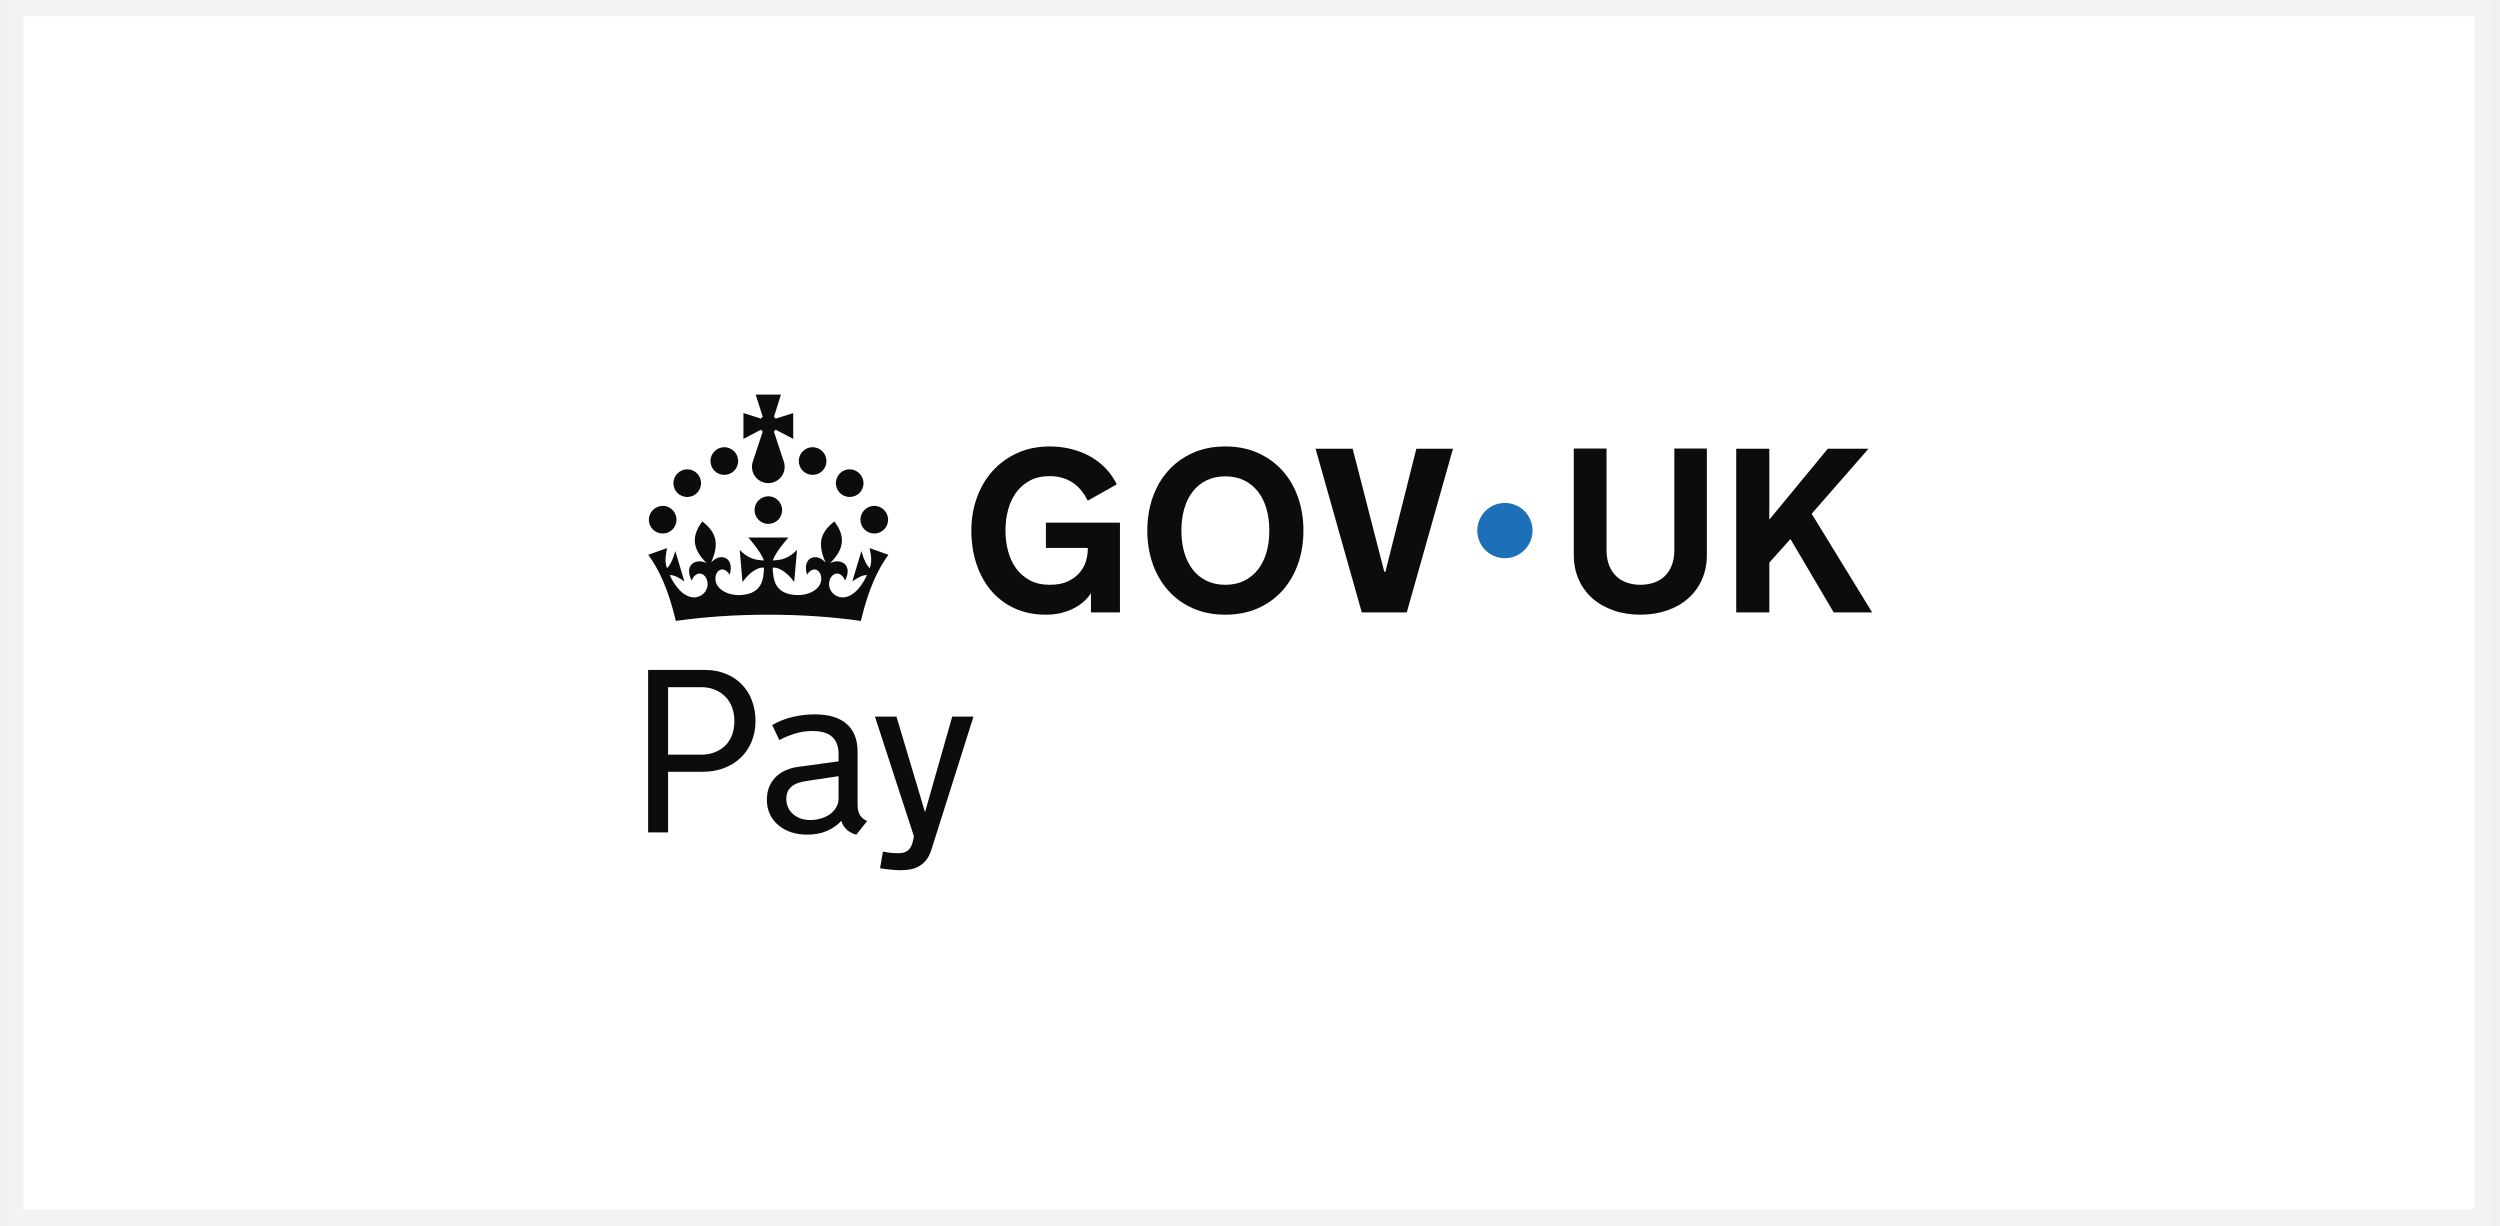
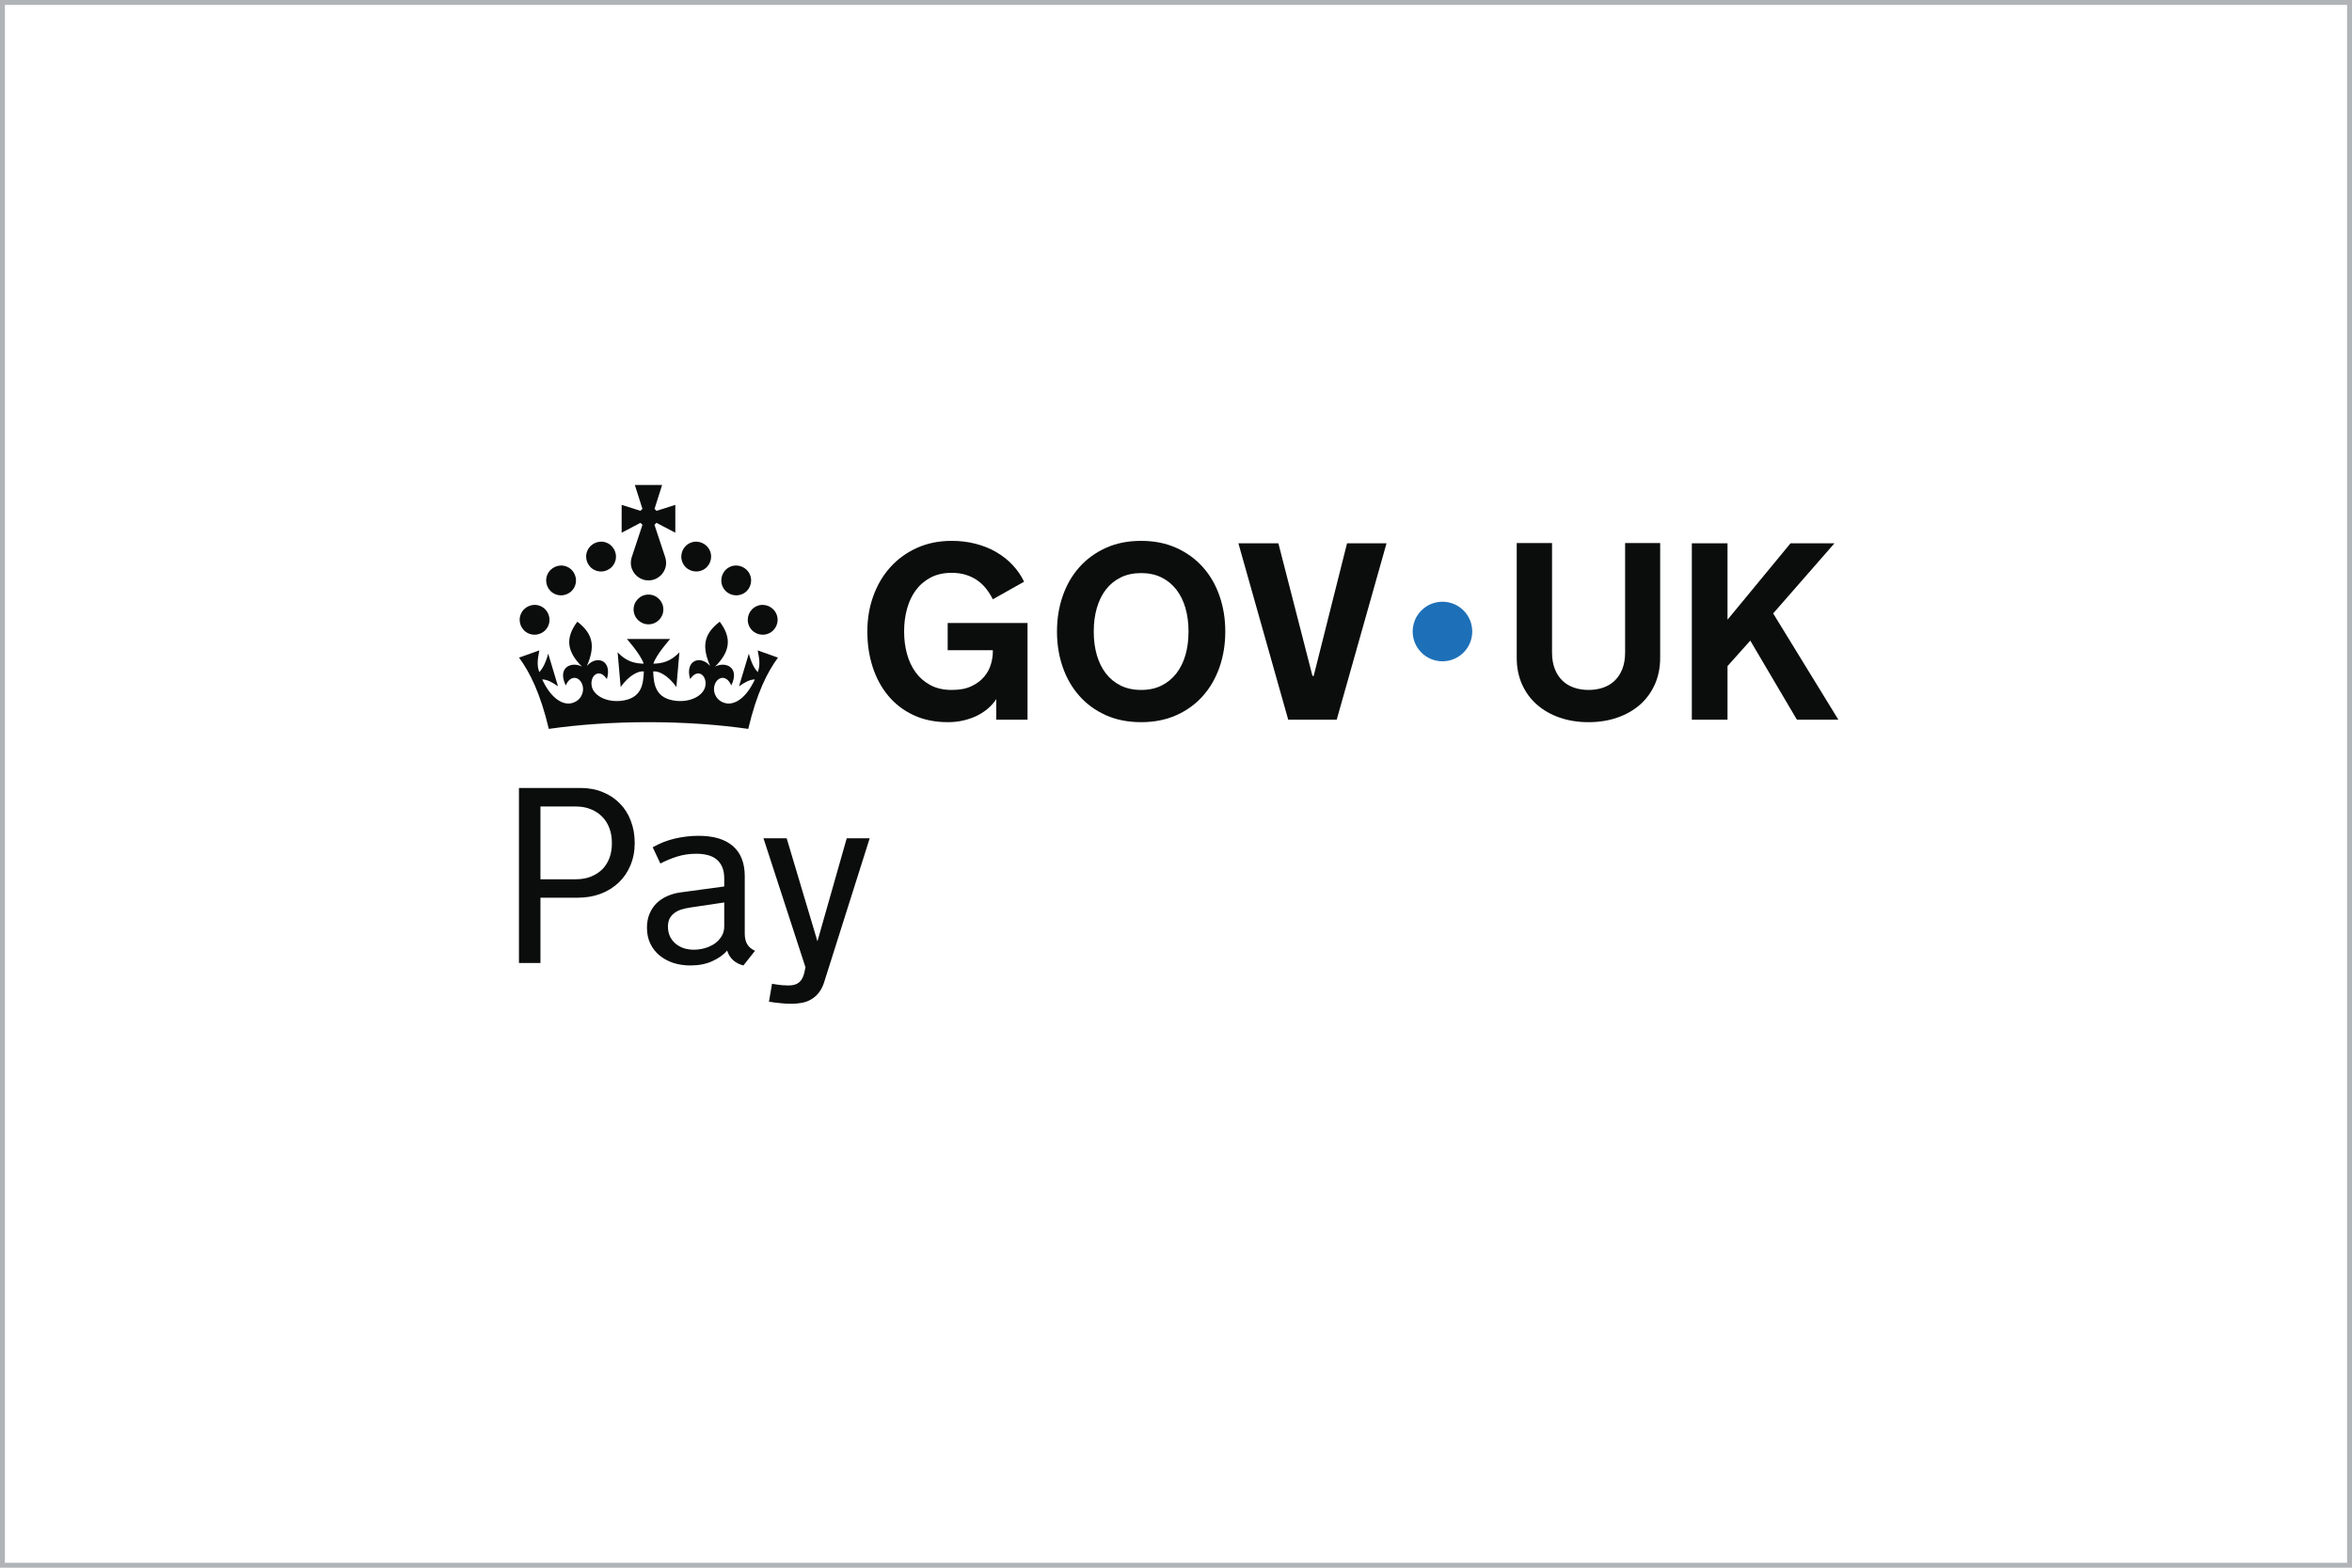
- <svg xmlns="http://www.w3.org/2000/svg" width="153" height="75" viewBox="0 0 153 75" fill="none">
-   <rect x="0.938" y="0.5" width="151" height="74" fill="white" stroke="#F3F3F3" />
-   <path d="M39.665 41.001H43.152C43.619 41.001 44.042 41.08 44.421 41.237C44.8 41.389 45.123 41.604 45.391 41.881C45.664 42.154 45.872 42.482 46.015 42.866C46.163 43.249 46.237 43.67 46.237 44.127C46.237 44.59 46.156 45.012 45.994 45.396C45.837 45.775 45.615 46.101 45.329 46.373C45.042 46.646 44.7 46.859 44.303 47.011C43.91 47.159 43.48 47.233 43.014 47.233H40.886V50.942H39.665V41.001ZM44.941 44.1C44.941 43.809 44.895 43.538 44.802 43.289C44.71 43.039 44.576 42.824 44.4 42.644C44.224 42.459 44.01 42.316 43.755 42.214C43.506 42.108 43.222 42.055 42.903 42.055H40.886V46.186H42.903C43.222 46.186 43.506 46.135 43.755 46.034C44.01 45.932 44.224 45.793 44.4 45.618C44.576 45.438 44.71 45.225 44.802 44.98C44.895 44.73 44.941 44.46 44.941 44.169V44.1ZM51.487 50.235C51.279 50.475 50.997 50.676 50.641 50.838C50.29 50.999 49.876 51.08 49.4 51.08C49.049 51.08 48.723 51.032 48.423 50.935C48.122 50.833 47.861 50.69 47.639 50.505C47.417 50.32 47.244 50.096 47.119 49.833C46.995 49.569 46.932 49.271 46.932 48.938C46.932 48.661 46.976 48.409 47.064 48.183C47.156 47.952 47.283 47.751 47.445 47.58C47.611 47.409 47.81 47.27 48.041 47.164C48.272 47.053 48.531 46.977 48.818 46.935L51.32 46.595V46.145C51.32 45.877 51.279 45.653 51.195 45.472C51.112 45.287 50.999 45.142 50.856 45.035C50.717 44.929 50.551 44.853 50.357 44.807C50.167 44.761 49.962 44.737 49.74 44.737C49.342 44.737 48.97 44.793 48.624 44.904C48.282 45.015 47.972 45.144 47.695 45.292L47.258 44.37C47.665 44.139 48.09 43.973 48.533 43.871C48.982 43.769 49.423 43.718 49.858 43.718C50.722 43.718 51.376 43.915 51.819 44.308C52.263 44.696 52.485 45.264 52.485 46.013V49.278C52.485 49.514 52.531 49.712 52.623 49.874C52.716 50.031 52.864 50.156 53.067 50.248L52.409 51.08C52.187 51.025 51.995 50.928 51.833 50.789C51.676 50.646 51.565 50.475 51.5 50.276L51.487 50.235ZM49.414 47.788C49.22 47.815 49.042 47.855 48.88 47.905C48.723 47.956 48.589 48.026 48.478 48.113C48.367 48.197 48.279 48.3 48.215 48.425C48.155 48.55 48.124 48.703 48.124 48.883C48.124 49.091 48.164 49.276 48.242 49.437C48.321 49.599 48.427 49.736 48.561 49.846C48.695 49.957 48.85 50.043 49.026 50.103C49.206 50.158 49.393 50.186 49.587 50.186C49.804 50.186 50.017 50.156 50.225 50.096C50.433 50.036 50.618 49.95 50.779 49.839C50.941 49.724 51.071 49.585 51.168 49.423C51.269 49.262 51.32 49.077 51.32 48.869V47.503L49.414 47.788ZM53.547 43.857H54.864L56.611 49.708L58.275 43.857H59.578L56.999 52.009C56.921 52.259 56.819 52.462 56.694 52.619C56.57 52.781 56.426 52.908 56.265 53.001C56.108 53.097 55.932 53.164 55.738 53.202C55.544 53.239 55.338 53.257 55.121 53.257C54.927 53.257 54.726 53.245 54.518 53.222C54.31 53.204 54.09 53.176 53.859 53.139L54.033 52.12C54.125 52.139 54.224 52.155 54.331 52.169C54.419 52.182 54.518 52.194 54.629 52.203C54.74 52.212 54.853 52.217 54.968 52.217C55.223 52.217 55.419 52.162 55.558 52.051C55.701 51.94 55.803 51.76 55.863 51.51L55.932 51.184L53.547 43.857Z" fill="#0B0C0C" />
-   <path d="M92.1 34.162C93.034 34.162 93.791 33.405 93.791 32.471C93.791 31.537 93.034 30.78 92.1 30.78C91.166 30.78 90.409 31.537 90.409 32.471C90.409 33.405 91.166 34.162 92.1 34.162Z" fill="#1D70B8" />
-   <path d="M61.536 32.499C61.536 32.927 61.589 33.339 61.696 33.735C61.803 34.131 61.966 34.48 62.185 34.783C62.404 35.086 62.683 35.329 63.023 35.513C63.363 35.697 63.769 35.789 64.239 35.789C64.709 35.789 65.067 35.717 65.367 35.572C65.667 35.428 65.907 35.247 66.086 35.031C66.266 34.814 66.391 34.58 66.464 34.329C66.536 34.078 66.572 33.845 66.572 33.63V33.533H64.008V31.989H68.541V37.479H66.767V36.306C66.642 36.501 66.486 36.679 66.299 36.84C66.113 37.001 65.904 37.138 65.671 37.252C65.438 37.366 65.183 37.456 64.906 37.521C64.629 37.586 64.334 37.619 64.022 37.619C63.291 37.619 62.642 37.486 62.074 37.221C61.505 36.955 61.027 36.59 60.638 36.124C60.249 35.658 59.954 35.114 59.751 34.489C59.549 33.866 59.447 33.193 59.447 32.471C59.447 31.749 59.56 31.082 59.786 30.456C60.012 29.83 60.333 29.285 60.75 28.821C61.167 28.358 61.67 27.993 62.259 27.725C62.848 27.457 63.508 27.323 64.239 27.323C64.714 27.323 65.165 27.378 65.591 27.487C66.017 27.597 66.405 27.753 66.757 27.955C67.109 28.158 67.419 28.402 67.689 28.689C67.959 28.975 68.178 29.293 68.346 29.642L66.572 30.641C66.465 30.427 66.339 30.227 66.195 30.043C66.05 29.86 65.884 29.701 65.695 29.568C65.507 29.436 65.291 29.331 65.049 29.254C64.807 29.177 64.537 29.139 64.239 29.139C63.769 29.139 63.364 29.231 63.024 29.415C62.684 29.599 62.404 29.842 62.185 30.145C61.967 30.448 61.804 30.798 61.697 31.196C61.59 31.594 61.536 32.005 61.536 32.429V32.499H61.536Z" fill="#0B0C0C" />
-   <path d="M74.992 27.323C75.737 27.323 76.406 27.457 76.997 27.725C77.588 27.992 78.09 28.358 78.502 28.821C78.914 29.285 79.229 29.829 79.445 30.456C79.662 31.082 79.77 31.754 79.77 32.471C79.77 33.188 79.662 33.865 79.445 34.489C79.229 35.113 78.914 35.658 78.502 36.124C78.09 36.589 77.588 36.955 76.997 37.221C76.406 37.486 75.737 37.619 74.992 37.619C74.247 37.619 73.573 37.486 72.984 37.221C72.395 36.955 71.895 36.59 71.483 36.124C71.07 35.658 70.756 35.113 70.54 34.489C70.323 33.865 70.215 33.193 70.215 32.471C70.215 31.749 70.323 31.082 70.54 30.456C70.756 29.829 71.07 29.285 71.483 28.821C71.895 28.358 72.395 27.992 72.984 27.725C73.573 27.457 74.243 27.323 74.992 27.323ZM74.992 35.789C75.43 35.789 75.815 35.706 76.148 35.541C76.481 35.375 76.762 35.146 76.99 34.853C77.218 34.559 77.39 34.212 77.507 33.812C77.623 33.411 77.681 32.974 77.681 32.499V32.443C77.681 31.973 77.623 31.536 77.507 31.133C77.39 30.73 77.218 30.382 76.99 30.089C76.762 29.796 76.481 29.566 76.148 29.401C75.815 29.236 75.43 29.153 74.992 29.153C74.555 29.153 74.168 29.236 73.833 29.401C73.498 29.566 73.217 29.796 72.991 30.089C72.765 30.382 72.594 30.731 72.478 31.133C72.362 31.536 72.303 31.973 72.303 32.443V32.499C72.303 32.974 72.362 33.411 72.478 33.812C72.594 34.212 72.765 34.559 72.991 34.853C73.217 35.146 73.498 35.375 73.833 35.541C74.168 35.706 74.555 35.789 74.992 35.789Z" fill="#0B0C0C" />
-   <path d="M83.341 37.479L80.513 27.463H82.783L84.718 34.992H84.787L86.68 27.463H88.922L86.094 37.479H83.342H83.341Z" fill="#0B0C0C" />
-   <path d="M100.395 35.789C100.688 35.789 100.961 35.746 101.215 35.66C101.469 35.573 101.688 35.443 101.872 35.268C102.056 35.094 102.201 34.873 102.308 34.605C102.415 34.337 102.469 34.022 102.469 33.658V27.449H104.46V33.959C104.46 34.518 104.358 35.023 104.156 35.474C103.954 35.926 103.672 36.31 103.312 36.627C102.951 36.944 102.522 37.188 102.024 37.36C101.526 37.533 100.982 37.619 100.391 37.619C99.8 37.619 99.256 37.533 98.758 37.36C98.26 37.188 97.83 36.944 97.467 36.627C97.104 36.31 96.821 35.926 96.619 35.474C96.417 35.023 96.315 34.517 96.315 33.959V27.449H98.32V33.658C98.32 34.022 98.374 34.337 98.481 34.605C98.588 34.873 98.733 35.094 98.917 35.268C99.101 35.443 99.32 35.573 99.574 35.66C99.828 35.746 100.101 35.789 100.395 35.789Z" fill="#0B0C0C" />
-   <path d="M106.257 27.463H108.283V31.8L111.859 27.463H114.352L110.874 31.444L114.576 37.479H112.222L109.575 32.988L108.283 34.433V37.479H106.257V27.463Z" fill="#0B0C0C" />
-   <path d="M43.544 27.896C43.722 27.465 44.219 27.255 44.647 27.431C45.084 27.61 45.288 28.11 45.11 28.54C44.932 28.971 44.437 29.178 44 28.997C43.572 28.822 43.367 28.326 43.544 27.896L43.544 27.896Z" fill="#0B0C0C" />
-   <path d="M41.732 30.352C41.304 30.177 41.098 29.681 41.276 29.251C41.454 28.819 41.952 28.609 42.38 28.785C42.815 28.963 43.02 29.464 42.841 29.894C42.664 30.325 42.168 30.532 41.732 30.351V30.352H41.732Z" fill="#0B0C0C" />
-   <path d="M39.773 31.486C39.951 31.055 40.448 30.845 40.876 31.021C41.313 31.199 41.517 31.7 41.339 32.13C41.161 32.561 40.666 32.767 40.229 32.587C39.801 32.411 39.595 31.916 39.773 31.486L39.773 31.486Z" fill="#0B0C0C" />
-   <path d="M46.57 26.299C46.602 26.341 46.639 26.378 46.681 26.409L46.066 28.267C46.064 28.269 46.064 28.272 46.064 28.274C46.064 28.274 46.091 28.182 46.064 28.276C46.035 28.368 46.019 28.467 46.019 28.569C46.019 29.071 46.391 29.487 46.873 29.558C46.88 29.559 46.888 29.56 46.895 29.56C46.936 29.565 46.977 29.569 47.02 29.569C47.063 29.569 47.105 29.566 47.146 29.56C47.154 29.559 47.161 29.558 47.168 29.558C47.651 29.487 48.022 29.072 48.022 28.569C48.022 28.466 48.007 28.368 47.978 28.276V28.274C47.977 28.272 47.976 28.267 47.976 28.267L47.36 26.409C47.401 26.378 47.439 26.34 47.47 26.299L47.472 26.297L48.545 26.86V25.28L47.474 25.62L47.471 25.617C47.441 25.576 47.406 25.542 47.367 25.511L47.365 25.508L47.795 24.151H46.248L46.678 25.507L46.675 25.51C46.636 25.541 46.602 25.576 46.572 25.616L46.569 25.618L45.498 25.279V26.86L46.571 26.297L46.573 26.299" fill="#0B0C0C" />
-   <path d="M50.516 27.896C50.338 27.465 49.841 27.255 49.413 27.431C48.976 27.61 48.772 28.11 48.95 28.54C49.128 28.971 49.623 29.178 50.06 28.997C50.488 28.822 50.693 28.326 50.515 27.896L50.516 27.896Z" fill="#0B0C0C" />
-   <path d="M52.328 30.352C52.756 30.177 52.962 29.681 52.784 29.251C52.605 28.819 52.108 28.609 51.68 28.785C51.245 28.963 51.04 29.464 51.219 29.894C51.396 30.325 51.891 30.532 52.328 30.351V30.352Z" fill="#0B0C0C" />
-   <path d="M54.288 31.486C54.111 31.055 53.613 30.845 53.185 31.021C52.749 31.199 52.544 31.7 52.723 32.13C52.9 32.561 53.395 32.767 53.832 32.587C54.26 32.411 54.467 31.916 54.288 31.486L54.288 31.486Z" fill="#0B0C0C" />
-   <path d="M47.023 37.619C49.053 37.619 50.973 37.756 52.685 38.001C53.17 35.958 53.761 34.786 54.373 33.953L53.223 33.544C53.338 34.127 53.356 34.4 53.228 34.775C53.038 34.59 52.858 34.248 52.718 33.727L52.161 35.582C52.501 35.349 52.761 35.198 53.061 35.191C52.53 36.334 51.867 36.628 51.438 36.549C50.914 36.452 50.672 35.985 50.754 35.589C50.875 35.027 51.451 34.88 51.721 35.534C52.236 34.483 51.363 34.156 50.8 34.467C51.664 33.606 51.763 32.84 51.065 31.913C50.093 32.656 50.082 33.391 50.519 34.425C49.952 33.776 49.069 34.124 49.388 35.173C49.797 34.539 50.339 34.937 50.254 35.539C50.181 36.063 49.49 36.486 48.628 36.411C47.393 36.299 47.319 35.447 47.288 34.742C47.592 34.686 48.139 34.967 48.605 35.622L48.777 33.654C48.269 34.182 47.809 34.282 47.297 34.298C47.468 33.766 48.251 32.895 48.251 32.895H45.795C45.795 32.895 46.578 33.767 46.748 34.298C46.236 34.282 45.776 34.182 45.269 33.654L45.441 35.622C45.907 34.967 46.454 34.685 46.757 34.742C46.726 35.447 46.653 36.299 45.418 36.411C44.556 36.486 43.864 36.063 43.792 35.539C43.707 34.937 44.249 34.539 44.658 35.173C44.977 34.125 44.094 33.776 43.527 34.425C43.964 33.391 43.952 32.656 42.981 31.913C42.285 32.839 42.383 33.605 43.247 34.467C42.685 34.156 41.812 34.483 42.326 35.534C42.595 34.88 43.171 35.026 43.292 35.589C43.373 35.986 43.132 36.453 42.608 36.549C42.178 36.628 41.516 36.334 40.985 35.191C41.284 35.199 41.546 35.349 41.885 35.582L41.328 33.727C41.188 34.248 41.009 34.59 40.819 34.775C40.691 34.4 40.709 34.128 40.823 33.544L39.673 33.953C40.284 34.787 40.876 35.957 41.362 38.001C43.074 37.756 44.995 37.619 47.025 37.619" fill="#0B0C0C" />
-   <path d="M47.022 32.063C47.488 32.063 47.867 31.685 47.867 31.218C47.867 30.752 47.488 30.373 47.022 30.373C46.555 30.373 46.177 30.752 46.177 31.218C46.177 31.685 46.555 32.063 47.022 32.063Z" fill="#0B0C0C" />
+ <svg xmlns="http://www.w3.org/2000/svg" width="480" height="320" viewBox="0 0 480 320" fill="none">
+   <g clip-path="url(#clip0_1168_21302)">
+     <path d="M480 0H0V320H480V0Z" fill="white" />
+     <path d="M105.909 160.839H118.443C120.121 160.839 121.641 161.121 123.003 161.686C124.365 162.234 125.528 163.007 126.492 164.003C127.472 164.983 128.219 166.163 128.734 167.542C129.266 168.921 129.532 170.432 129.532 172.077C129.532 173.738 129.241 175.258 128.66 176.637C128.095 177.999 127.297 179.17 126.267 180.151C125.237 181.131 124.008 181.895 122.579 182.443C121.167 182.975 119.622 183.24 117.945 183.24H110.295V196.572H105.909V160.839ZM124.872 171.977C124.872 170.931 124.706 169.959 124.374 169.062C124.041 168.165 123.56 167.392 122.928 166.744C122.297 166.08 121.525 165.565 120.611 165.199C119.714 164.817 118.692 164.626 117.546 164.626H110.295V179.478H117.546C118.692 179.478 119.714 179.295 120.611 178.93C121.525 178.564 122.297 178.066 122.928 177.434C123.56 176.787 124.041 176.022 124.374 175.142C124.706 174.245 124.872 173.273 124.872 172.226V171.977ZM148.402 194.03C147.654 194.894 146.641 195.617 145.362 196.198C144.099 196.779 142.613 197.07 140.902 197.07C139.639 197.07 138.468 196.896 137.388 196.547C136.308 196.181 135.37 195.666 134.572 195.002C133.775 194.337 133.152 193.532 132.703 192.585C132.255 191.638 132.031 190.566 132.031 189.37C132.031 188.374 132.188 187.468 132.504 186.654C132.836 185.824 133.293 185.101 133.874 184.486C134.473 183.872 135.187 183.373 136.017 182.991C136.848 182.593 137.778 182.318 138.808 182.169L147.804 180.948V179.328C147.804 178.365 147.654 177.559 147.355 176.911C147.056 176.247 146.649 175.723 146.134 175.341C145.636 174.959 145.038 174.685 144.34 174.519C143.659 174.353 142.92 174.27 142.123 174.27C140.694 174.27 139.357 174.469 138.111 174.868C136.881 175.267 135.768 175.732 134.772 176.263L133.202 172.949C134.664 172.118 136.192 171.52 137.787 171.155C139.398 170.789 140.985 170.607 142.546 170.607C145.653 170.607 148.003 171.313 149.598 172.725C151.193 174.12 151.99 176.164 151.99 178.855V190.591C151.99 191.439 152.156 192.153 152.489 192.734C152.821 193.299 153.352 193.748 154.083 194.08L151.716 197.07C150.919 196.871 150.229 196.522 149.648 196.024C149.083 195.509 148.684 194.894 148.452 194.18L148.402 194.03ZM140.951 185.234C140.254 185.334 139.614 185.475 139.033 185.658C138.468 185.84 137.986 186.089 137.587 186.405C137.189 186.704 136.873 187.078 136.64 187.526C136.424 187.975 136.317 188.523 136.317 189.171C136.317 189.919 136.458 190.583 136.74 191.165C137.023 191.746 137.405 192.236 137.886 192.635C138.368 193.033 138.925 193.341 139.556 193.557C140.204 193.756 140.877 193.856 141.574 193.856C142.355 193.856 143.119 193.748 143.867 193.532C144.614 193.316 145.279 193.008 145.86 192.61C146.442 192.194 146.907 191.696 147.256 191.115C147.621 190.533 147.804 189.869 147.804 189.121V184.212L140.951 185.234ZM155.81 171.105H160.544L166.824 192.136L172.804 171.105H177.489L168.219 200.409C167.937 201.306 167.571 202.037 167.123 202.602C166.674 203.184 166.159 203.64 165.578 203.973C165.013 204.321 164.382 204.562 163.684 204.695C162.986 204.828 162.247 204.895 161.466 204.895C160.769 204.895 160.046 204.853 159.298 204.77C158.551 204.704 157.762 204.604 156.931 204.471L157.554 200.808C157.886 200.874 158.243 200.933 158.626 200.982C158.941 201.032 159.298 201.074 159.697 201.107C160.096 201.14 160.503 201.157 160.918 201.157C161.832 201.157 162.538 200.957 163.036 200.559C163.551 200.16 163.917 199.512 164.133 198.615L164.382 197.444L155.81 171.105Z" fill="#0B0C0C" />
+     <path d="M294.379 134.984C297.736 134.984 300.458 132.263 300.458 128.906C300.458 125.549 297.736 122.827 294.379 122.827C291.022 122.827 288.301 125.549 288.301 128.906C288.301 132.263 291.022 134.984 294.379 134.984Z" fill="#1D70B8" />
+     <path d="M184.515 129.007C184.515 130.546 184.707 132.028 185.092 133.451C185.477 134.873 186.062 136.129 186.85 137.217C187.637 138.305 188.64 139.18 189.863 139.841C191.085 140.502 192.541 140.833 194.232 140.833C195.923 140.833 197.207 140.573 198.287 140.055C199.367 139.536 200.229 138.887 200.873 138.108C201.517 137.33 201.969 136.489 202.229 135.585C202.489 134.681 202.618 133.844 202.618 133.074V132.723H193.403V127.174H209.699V146.909H203.321V142.69C202.869 143.394 202.308 144.034 201.639 144.612C200.97 145.189 200.217 145.683 199.379 146.093C198.542 146.503 197.625 146.825 196.63 147.06C195.634 147.294 194.575 147.411 193.454 147.411C190.825 147.411 188.491 146.934 186.449 145.98C184.407 145.026 182.686 143.712 181.289 142.038C179.891 140.364 178.829 138.406 178.1 136.162C177.372 133.92 177.008 131.501 177.008 128.906C177.008 126.311 177.414 123.914 178.226 121.663C179.038 119.412 180.192 117.453 181.691 115.787C183.189 114.122 184.997 112.808 187.114 111.846C189.232 110.883 191.604 110.401 194.233 110.401C195.94 110.401 197.559 110.598 199.091 110.991C200.623 111.385 202.02 111.946 203.284 112.673C204.547 113.401 205.665 114.281 206.636 115.31C207.606 116.339 208.394 117.482 208.996 118.737L202.619 122.327C202.234 121.557 201.782 120.842 201.263 120.18C200.743 119.52 200.145 118.95 199.468 118.473C198.79 117.996 198.016 117.619 197.145 117.343C196.275 117.067 195.304 116.929 194.233 116.929C192.542 116.929 191.086 117.26 189.864 117.921C188.642 118.582 187.638 119.456 186.851 120.545C186.064 121.633 185.479 122.892 185.093 124.324C184.708 125.755 184.516 127.233 184.516 128.755V129.007H184.515Z" fill="#0B0C0C" />
+     <path d="M232.884 110.401C235.562 110.401 237.964 110.882 240.09 111.845C242.216 112.808 244.02 114.121 245.502 115.787C246.983 117.453 248.113 119.411 248.891 121.663C249.669 123.914 250.058 126.329 250.058 128.906C250.058 131.482 249.669 133.919 248.891 136.162C248.113 138.405 246.983 140.364 245.502 142.037C244.021 143.711 242.216 145.025 240.09 145.979C237.965 146.934 235.562 147.411 232.884 147.411C230.206 147.411 227.783 146.934 225.666 145.979C223.548 145.025 221.749 143.712 220.268 142.037C218.786 140.364 217.657 138.405 216.879 136.162C216.1 133.919 215.711 131.501 215.711 128.906C215.711 126.31 216.1 123.914 216.879 121.663C217.657 119.411 218.786 117.453 220.268 115.787C221.749 114.121 223.548 112.808 225.666 111.845C227.783 110.882 230.189 110.401 232.884 110.401ZM232.884 140.832C234.458 140.832 235.843 140.536 237.039 139.941C238.236 139.347 239.245 138.522 240.065 137.468C240.885 136.413 241.504 135.167 241.923 133.727C242.341 132.288 242.551 130.714 242.551 129.007V128.806C242.551 127.115 242.341 125.546 241.923 124.098C241.504 122.65 240.885 121.398 240.065 120.344C239.245 119.29 238.236 118.466 237.039 117.871C235.843 117.277 234.458 116.98 232.884 116.98C231.311 116.98 229.922 117.277 228.716 117.871C227.511 118.466 226.503 119.29 225.691 120.344C224.879 121.398 224.264 122.65 223.846 124.098C223.427 125.546 223.218 127.115 223.218 128.806V129.007C223.218 130.714 223.427 132.288 223.846 133.727C224.264 135.167 224.879 136.413 225.691 137.468C226.503 138.522 227.511 139.347 228.716 139.941C229.922 140.536 231.311 140.832 232.884 140.832Z" fill="#0B0C0C" />
+     <path d="M262.903 146.908L252.734 110.904H260.895L267.85 137.97H268.101L274.906 110.904H282.965L272.796 146.908H262.904H262.903Z" fill="#0B0C0C" />
+     <path d="M324.198 140.833C325.253 140.833 326.236 140.678 327.148 140.369C328.061 140.059 328.847 139.59 329.508 138.962C330.169 138.334 330.693 137.54 331.078 136.577C331.462 135.615 331.655 134.481 331.655 133.175V110.854H338.811V134.255C338.811 136.263 338.447 138.08 337.72 139.703C336.992 141.327 335.981 142.708 334.684 143.846C333.388 144.985 331.845 145.863 330.056 146.483C328.267 147.101 326.31 147.412 324.186 147.412C322.062 147.412 320.105 147.101 318.316 146.483C316.526 145.863 314.98 144.984 313.675 143.846C312.37 142.708 311.354 141.328 310.626 139.703C309.899 138.08 309.535 136.263 309.535 134.255V110.854H316.741V133.175C316.741 134.481 316.934 135.615 317.318 136.577C317.704 137.54 318.227 138.334 318.888 138.962C319.549 139.59 320.336 140.059 321.248 140.369C322.161 140.678 323.144 140.833 324.198 140.833Z" fill="#0B0C0C" />
+     <path d="M345.273 110.904H352.555V126.495L365.41 110.904H374.374L361.87 125.215L375.178 146.908H366.717L357.2 130.764L352.555 135.961V146.908H345.273V110.904Z" fill="#0B0C0C" />
+     <path d="M119.85 112.462C120.489 110.913 122.276 110.157 123.814 110.788C125.384 111.432 126.119 113.232 125.477 114.778C124.839 116.327 123.059 117.068 121.489 116.419C119.951 115.788 119.212 114.005 119.851 112.463L119.85 112.462Z" fill="#0B0C0C" />
+     <path d="M113.329 121.291C111.791 120.659 111.052 118.876 111.691 117.333C112.332 115.78 114.12 115.025 115.658 115.657C117.225 116.299 117.959 118.098 117.318 119.644C116.679 121.194 114.899 121.935 113.33 121.286V121.291H113.329Z" fill="#0B0C0C" />
+     <path d="M106.285 125.366C106.924 123.817 108.711 123.061 110.249 123.693C111.819 124.335 112.554 126.135 111.912 127.681C111.274 129.23 109.494 129.971 107.924 129.324C106.386 128.691 105.644 126.912 106.286 125.365L106.285 125.366Z" fill="#0B0C0C" />
+     <path d="M130.721 106.72C130.835 106.872 130.969 107.003 131.118 107.117L128.907 113.795C128.903 113.801 128.9 113.812 128.9 113.82C128.9 113.82 129 113.49 128.9 113.826C128.796 114.159 128.741 114.515 128.741 114.881C128.741 116.686 130.076 118.179 131.811 118.435C131.835 118.438 131.863 118.444 131.887 118.444C132.036 118.461 132.184 118.475 132.339 118.475C132.494 118.475 132.643 118.466 132.791 118.444C132.819 118.441 132.846 118.435 132.87 118.435C134.605 118.18 135.94 116.689 135.94 114.881C135.94 114.512 135.885 114.159 135.781 113.826V113.82C135.778 113.812 135.775 113.795 135.775 113.795L133.56 107.117C133.709 107.003 133.843 106.869 133.957 106.72L133.964 106.714L137.82 108.738V103.057L133.97 104.279L133.96 104.268C133.853 104.123 133.725 103.999 133.587 103.888L133.577 103.878L135.125 99H129.561L131.11 103.873L131.099 103.884C130.958 103.995 130.834 104.123 130.727 104.265L130.717 104.274L126.867 103.054V108.738L130.723 106.714L130.73 106.72" fill="#0B0C0C" />
+     <path d="M144.898 112.462C144.259 110.913 142.472 110.157 140.934 110.788C139.364 111.432 138.629 113.232 139.271 114.778C139.909 116.327 141.689 117.068 143.259 116.419C144.797 115.788 145.536 114.005 144.897 112.463L144.898 112.462Z" fill="#0B0C0C" />
+     <path d="M151.423 121.291C152.961 120.659 153.7 118.876 153.061 117.333C152.42 115.78 150.633 115.025 149.094 115.657C147.528 116.299 146.793 118.098 147.435 119.644C148.073 121.194 149.853 121.935 151.423 121.286V121.291Z" fill="#0B0C0C" />
+     <path d="M158.464 125.366C157.826 123.817 156.039 123.061 154.5 123.693C152.93 124.335 152.196 126.135 152.837 127.681C153.475 129.23 155.255 129.971 156.825 129.324C158.364 128.691 159.106 126.912 158.464 125.365L158.464 125.366Z" fill="#0B0C0C" />
+     <path d="M132.352 147.411C139.648 147.411 146.55 147.905 152.703 148.783C154.448 141.441 156.573 137.229 158.77 134.235L154.638 132.762C155.052 134.859 155.118 135.839 154.655 137.187C153.972 136.522 153.328 135.293 152.824 133.421L150.82 140.091C152.041 139.253 152.979 138.708 154.055 138.684C152.148 142.793 149.764 143.851 148.223 143.565C146.339 143.218 145.47 141.538 145.763 140.113C146.198 138.095 148.267 137.567 149.237 139.916C151.089 136.139 147.95 134.963 145.929 136.081C149.033 132.986 149.389 130.234 146.881 126.902C143.387 129.572 143.346 132.214 144.919 135.932C142.881 133.596 139.707 134.849 140.852 138.619C142.321 136.342 144.27 137.773 143.964 139.935C143.705 141.818 141.218 143.34 138.121 143.07C133.681 142.667 133.416 139.604 133.305 137.069C134.395 136.869 136.361 137.88 138.038 140.232L138.655 133.157C136.831 135.059 135.175 135.417 133.337 135.475C133.951 133.561 136.765 130.433 136.765 130.433H127.935C127.935 130.433 130.75 133.564 131.364 135.475C129.522 135.417 127.867 135.058 126.045 133.157L126.663 140.232C128.339 137.88 130.305 136.866 131.395 137.069C131.285 139.604 131.019 142.667 126.58 143.07C123.483 143.34 120.996 141.818 120.737 139.935C120.43 137.773 122.379 136.342 123.848 138.619C124.997 134.851 121.823 133.599 119.785 135.932C121.354 132.214 121.313 129.572 117.822 126.902C115.318 130.231 115.673 132.983 118.778 136.081C116.756 134.963 113.618 136.139 115.467 139.916C116.433 137.567 118.505 138.092 118.94 140.113C119.23 141.541 118.364 143.221 116.481 143.565C114.936 143.849 112.556 142.793 110.648 138.684C111.721 138.711 112.662 139.253 113.88 140.091L111.88 133.421C111.377 135.293 110.731 136.522 110.048 137.187C109.59 135.839 109.655 134.863 110.065 132.762L105.93 134.235C108.127 137.232 110.255 141.437 112.001 148.783C118.154 147.905 125.06 147.411 132.359 147.411" fill="#0B0C0C" />
+     <path d="M132.342 127.44C134.02 127.44 135.379 126.081 135.379 124.403C135.379 122.726 134.02 121.366 132.342 121.366C130.665 121.366 129.305 122.726 129.305 124.403C129.305 126.081 130.665 127.44 132.342 127.44Z" fill="#0B0C0C" />
+   </g>
+   <rect x="0.5" y="0.5" width="479" height="319" stroke="#B1B4B6" />
+   <defs>
+     <clipPath id="clip0_1168_21302">
+       <rect width="480" height="320" fill="white" />
+     </clipPath>
+   </defs>
</svg>
